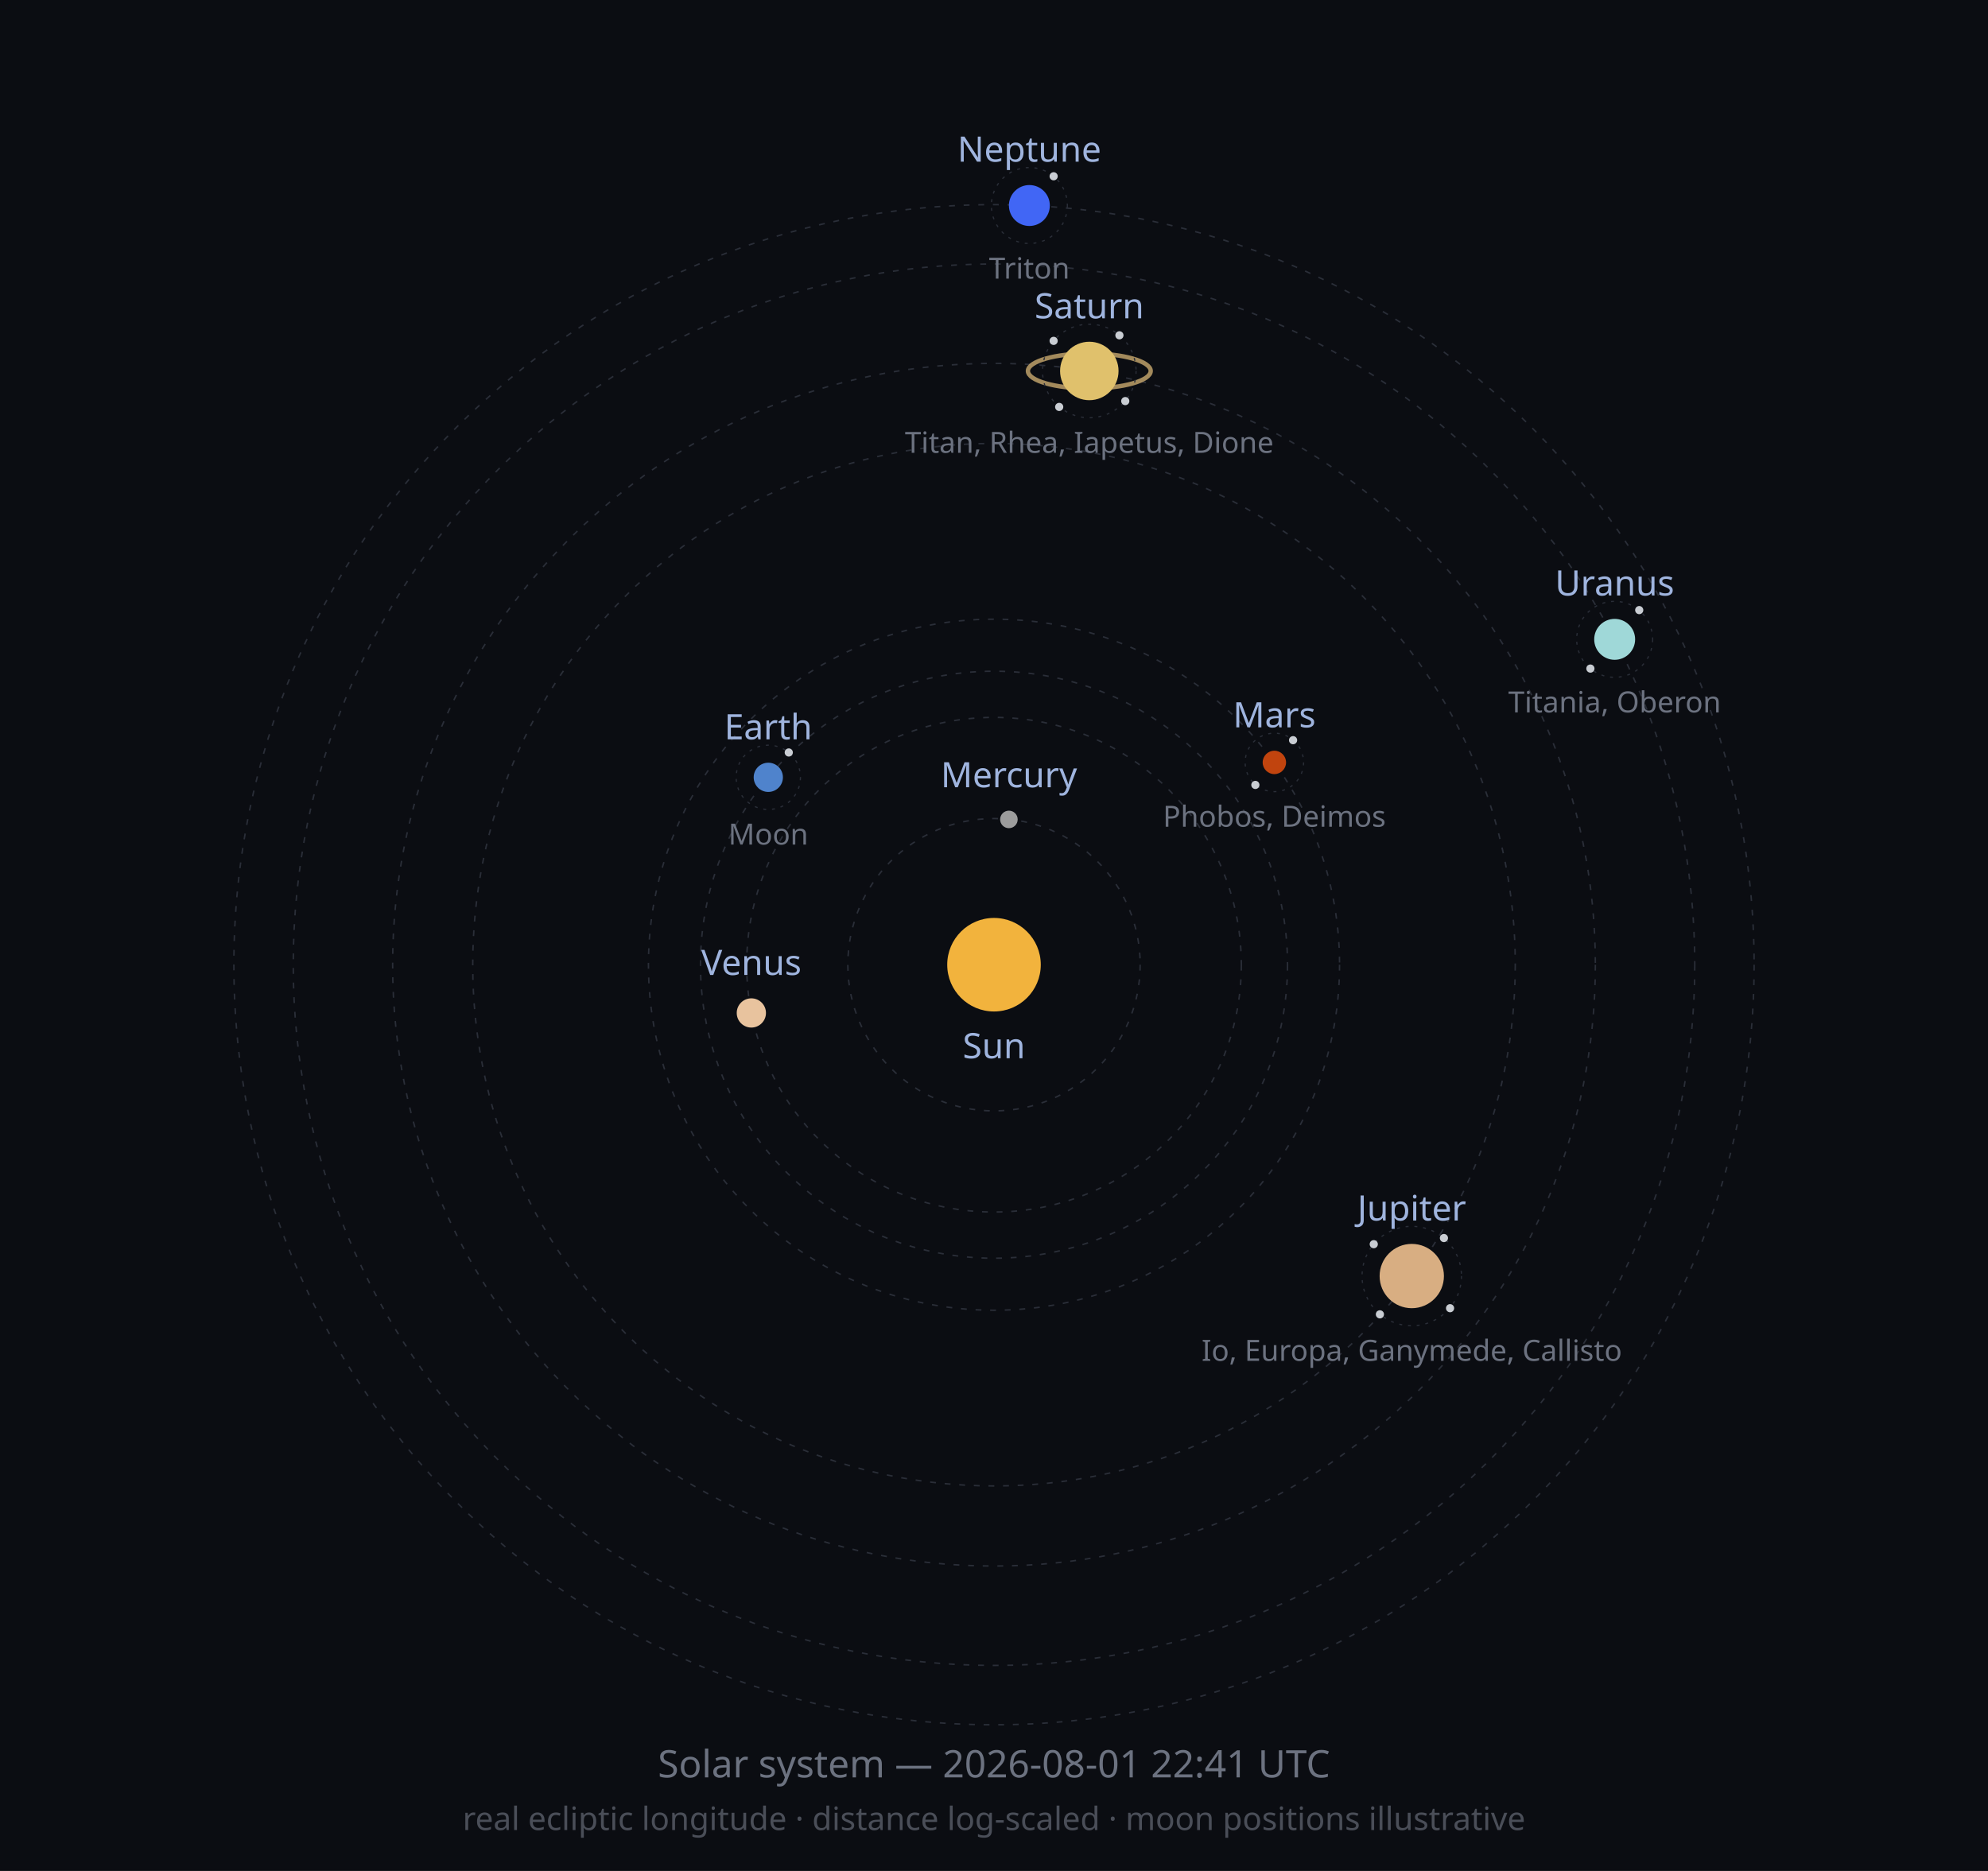
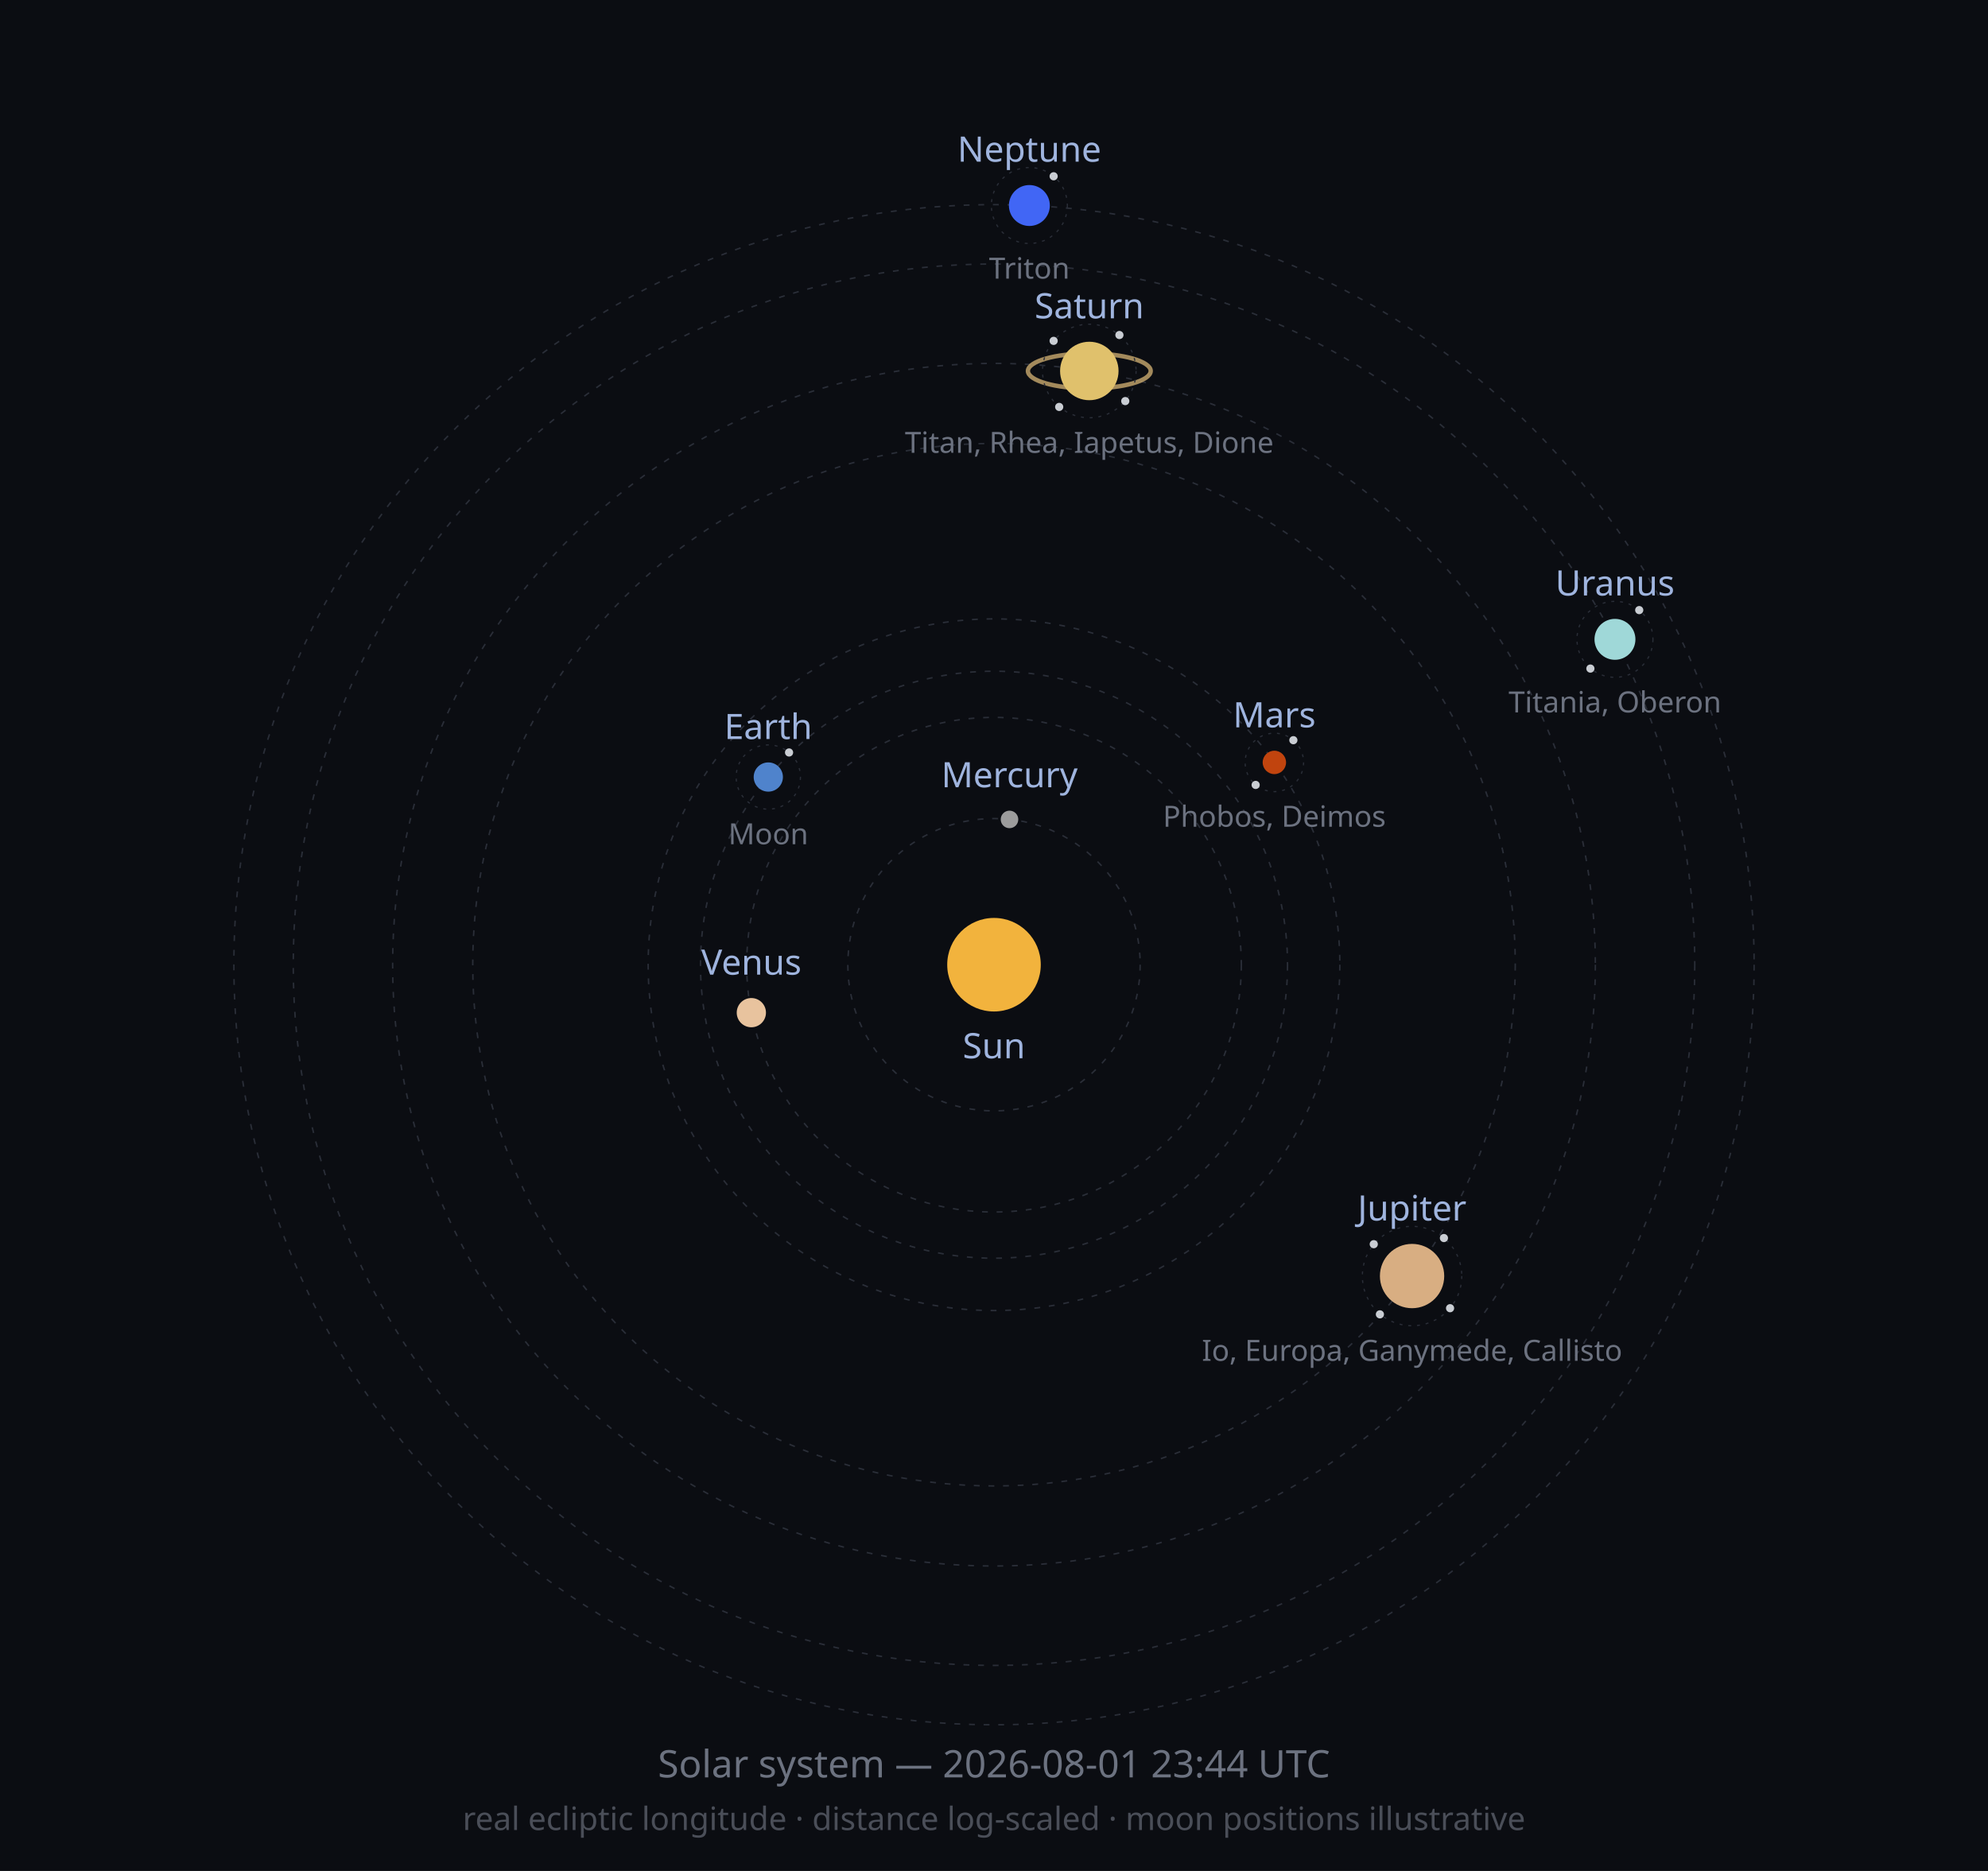
<svg xmlns="http://www.w3.org/2000/svg" width="680" height="640" viewBox="0 0 680 640" role="img">
  <defs>
    <marker id="arrow" viewBox="0 0 10 10" refX="8" refY="5" markerWidth="6" markerHeight="6" orient="auto-start-reverse">
      <path d="M2 1L8 5L2 9" fill="none" stroke="context-stroke" stroke-width="1.5" stroke-linecap="round" stroke-linejoin="round" />
    </marker>
  </defs>
  <style>
  .orbit { fill: none; stroke: #2A2E38; stroke-width: 0.5; stroke-dasharray: 2 3; }
  .moonorbit { fill: none; stroke: #2A2E38; stroke-width: 0.4; stroke-dasharray: 1 2; }
  .lbl { font-family: sans-serif; font-size: 12px; fill: #9FB4DE; }
  .moonlbl { font-family: sans-serif; font-size: 10px; fill: #6C7280; }
</style>
  <rect width="680" height="640" fill="#0B0D12" />
  <circle class="orbit" cx="340" cy="330" r="50.0" />
  <circle class="orbit" cx="340" cy="330" r="84.6" />
  <circle class="orbit" cx="340" cy="330" r="100.4" />
-   <circle class="orbit" cx="340" cy="330" r="118.2" />
+   <circle class="orbit" cx="340" cy="330" r="118.3" />
  <circle class="orbit" cx="340" cy="330" r="178.3" />
  <circle class="orbit" cx="340" cy="330" r="205.7" />
  <circle class="orbit" cx="340" cy="330" r="239.7" />
  <circle class="orbit" cx="340" cy="330" r="260.0" />
  <circle cx="340" cy="330" r="16" fill="#F2B33D" />
  <text class="lbl" x="340" y="362" text-anchor="middle">Sun</text>
-   <circle cx="345.1" cy="280.3" r="3" fill="#9C9C9C" />
-   <text class="lbl" x="345.1" y="269.3" text-anchor="middle">Mercury</text>
-   <circle cx="257.0" cy="346.5" r="5" fill="#E8C39E" />
-   <text class="lbl" x="257.0" y="333.5" text-anchor="middle">Venus</text>
-   <circle cx="262.8" cy="265.9" r="5" fill="#4F83CC" />
-   <circle class="moonorbit" cx="262.8" cy="265.9" r="11" />
-   <circle cx="269.8" cy="257.4" r="1.4" fill="#C9CDD3" />
-   <text class="moonlbl" x="262.8" y="288.9" text-anchor="middle">Moon</text>
-   <text class="lbl" x="262.8" y="252.9" text-anchor="middle">Earth</text>
+   <circle cx="345.3" cy="280.3" r="3" fill="#9C9C9C" />
+   <text class="lbl" x="345.3" y="269.3" text-anchor="middle">Mercury</text>
+   <circle cx="257.0" cy="346.4" r="5" fill="#E8C39E" />
+   <text class="lbl" x="257.0" y="333.4" text-anchor="middle">Venus</text>
+   <circle cx="262.8" cy="265.8" r="5" fill="#4F83CC" />
+   <circle class="moonorbit" cx="262.8" cy="265.8" r="11" />
+   <circle cx="269.9" cy="257.4" r="1.4" fill="#C9CDD3" />
+   <text class="moonlbl" x="262.8" y="288.8" text-anchor="middle">Moon</text>
+   <text class="lbl" x="262.8" y="252.8" text-anchor="middle">Earth</text>
  <circle cx="435.9" cy="260.8" r="4" fill="#C1440E" />
  <circle class="moonorbit" cx="435.9" cy="260.8" r="10" />
-   <circle cx="442.3" cy="253.2" r="1.4" fill="#C9CDD3" />
-   <circle cx="429.4" cy="268.5" r="1.4" fill="#C9CDD3" />
+   <circle cx="442.4" cy="253.2" r="1.4" fill="#C9CDD3" />
+   <circle cx="429.5" cy="268.5" r="1.4" fill="#C9CDD3" />
  <text class="moonlbl" x="435.9" y="282.8" text-anchor="middle">Phobos, Deimos</text>
  <text class="lbl" x="435.9" y="248.8" text-anchor="middle">Mars</text>
-   <circle cx="482.9" cy="436.5" r="11" fill="#D8AE82" />
-   <circle class="moonorbit" cx="482.9" cy="436.5" r="17" />
+   <circle cx="483.0" cy="436.5" r="11" fill="#D8AE82" />
+   <circle class="moonorbit" cx="483.0" cy="436.5" r="17" />
  <circle cx="493.9" cy="423.5" r="1.4" fill="#C9CDD3" />
  <circle cx="496.0" cy="447.5" r="1.4" fill="#C9CDD3" />
  <circle cx="472.0" cy="449.6" r="1.4" fill="#C9CDD3" />
  <circle cx="469.9" cy="425.6" r="1.4" fill="#C9CDD3" />
-   <text class="moonlbl" x="482.9" y="465.5" text-anchor="middle">Io, Europa, Ganymede, Callisto</text>
-   <text class="lbl" x="482.9" y="417.5" text-anchor="middle">Jupiter</text>
+   <text class="moonlbl" x="483.0" y="465.5" text-anchor="middle">Io, Europa, Ganymede, Callisto</text>
+   <text class="lbl" x="483.0" y="417.5" text-anchor="middle">Jupiter</text>
  <ellipse cx="372.6" cy="126.9" rx="21.0" ry="6.0" fill="none" stroke="#C9A96E" stroke-width="1.5" opacity="0.8" />
  <circle cx="372.6" cy="126.9" r="10" fill="#E0C16C" />
  <circle class="moonorbit" cx="372.6" cy="126.9" r="16" />
-   <circle cx="382.9" cy="114.7" r="1.4" fill="#C9CDD3" />
+   <circle cx="382.9" cy="114.6" r="1.4" fill="#C9CDD3" />
  <circle cx="384.9" cy="137.2" r="1.4" fill="#C9CDD3" />
  <circle cx="362.3" cy="139.2" r="1.4" fill="#C9CDD3" />
  <circle cx="360.4" cy="116.6" r="1.4" fill="#C9CDD3" />
  <text class="moonlbl" x="372.6" y="154.9" text-anchor="middle">Titan, Rhea, Iapetus, Dione</text>
  <text class="lbl" x="372.6" y="108.9" text-anchor="middle">Saturn</text>
-   <circle cx="552.3" cy="218.7" r="7" fill="#9FD8D8" />
-   <circle class="moonorbit" cx="552.3" cy="218.7" r="13" />
+   <circle cx="552.4" cy="218.7" r="7" fill="#9FD8D8" />
+   <circle class="moonorbit" cx="552.4" cy="218.7" r="13" />
  <circle cx="560.7" cy="208.7" r="1.4" fill="#C9CDD3" />
  <circle cx="544.0" cy="228.7" r="1.4" fill="#C9CDD3" />
-   <text class="moonlbl" x="552.3" y="243.7" text-anchor="middle">Titania, Oberon</text>
-   <text class="lbl" x="552.3" y="203.7" text-anchor="middle">Uranus</text>
+   <text class="moonlbl" x="552.4" y="243.7" text-anchor="middle">Titania, Oberon</text>
+   <text class="lbl" x="552.4" y="203.7" text-anchor="middle">Uranus</text>
  <circle cx="352.1" cy="70.3" r="7" fill="#4166F5" />
  <circle class="moonorbit" cx="352.1" cy="70.3" r="13" />
  <circle cx="360.4" cy="60.3" r="1.4" fill="#C9CDD3" />
  <text class="moonlbl" x="352.1" y="95.3" text-anchor="middle">Triton</text>
  <text class="lbl" x="352.1" y="55.3" text-anchor="middle">Neptune</text>
-   <text x="340" y="608" font-size="13" fill="#6C7280" text-anchor="middle" font-family="sans-serif">Solar system — 2026-08-01 22:41 UTC</text>
+   <text x="340" y="608" font-size="13" fill="#6C7280" text-anchor="middle" font-family="sans-serif">Solar system — 2026-08-01 23:44 UTC</text>
  <text x="340" y="626" font-size="11" fill="#4A4E58" text-anchor="middle" font-family="sans-serif">real ecliptic longitude · distance log-scaled · moon positions illustrative</text>
</svg>
